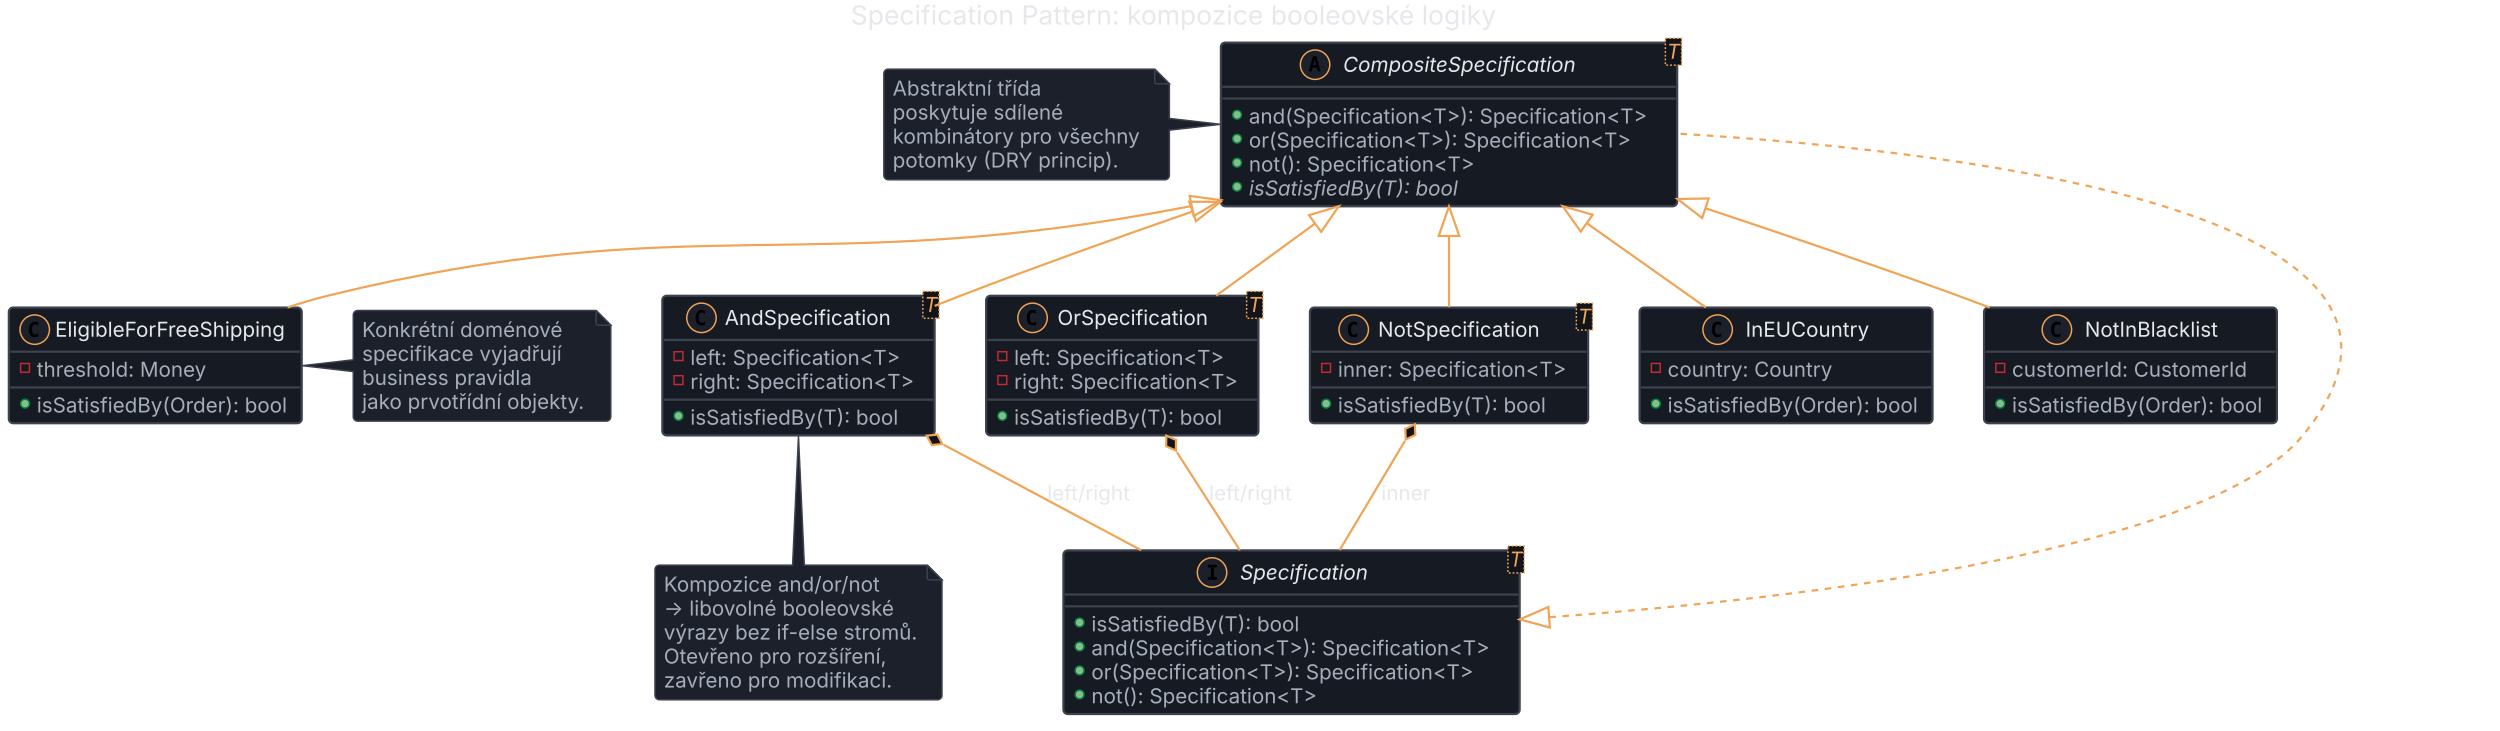
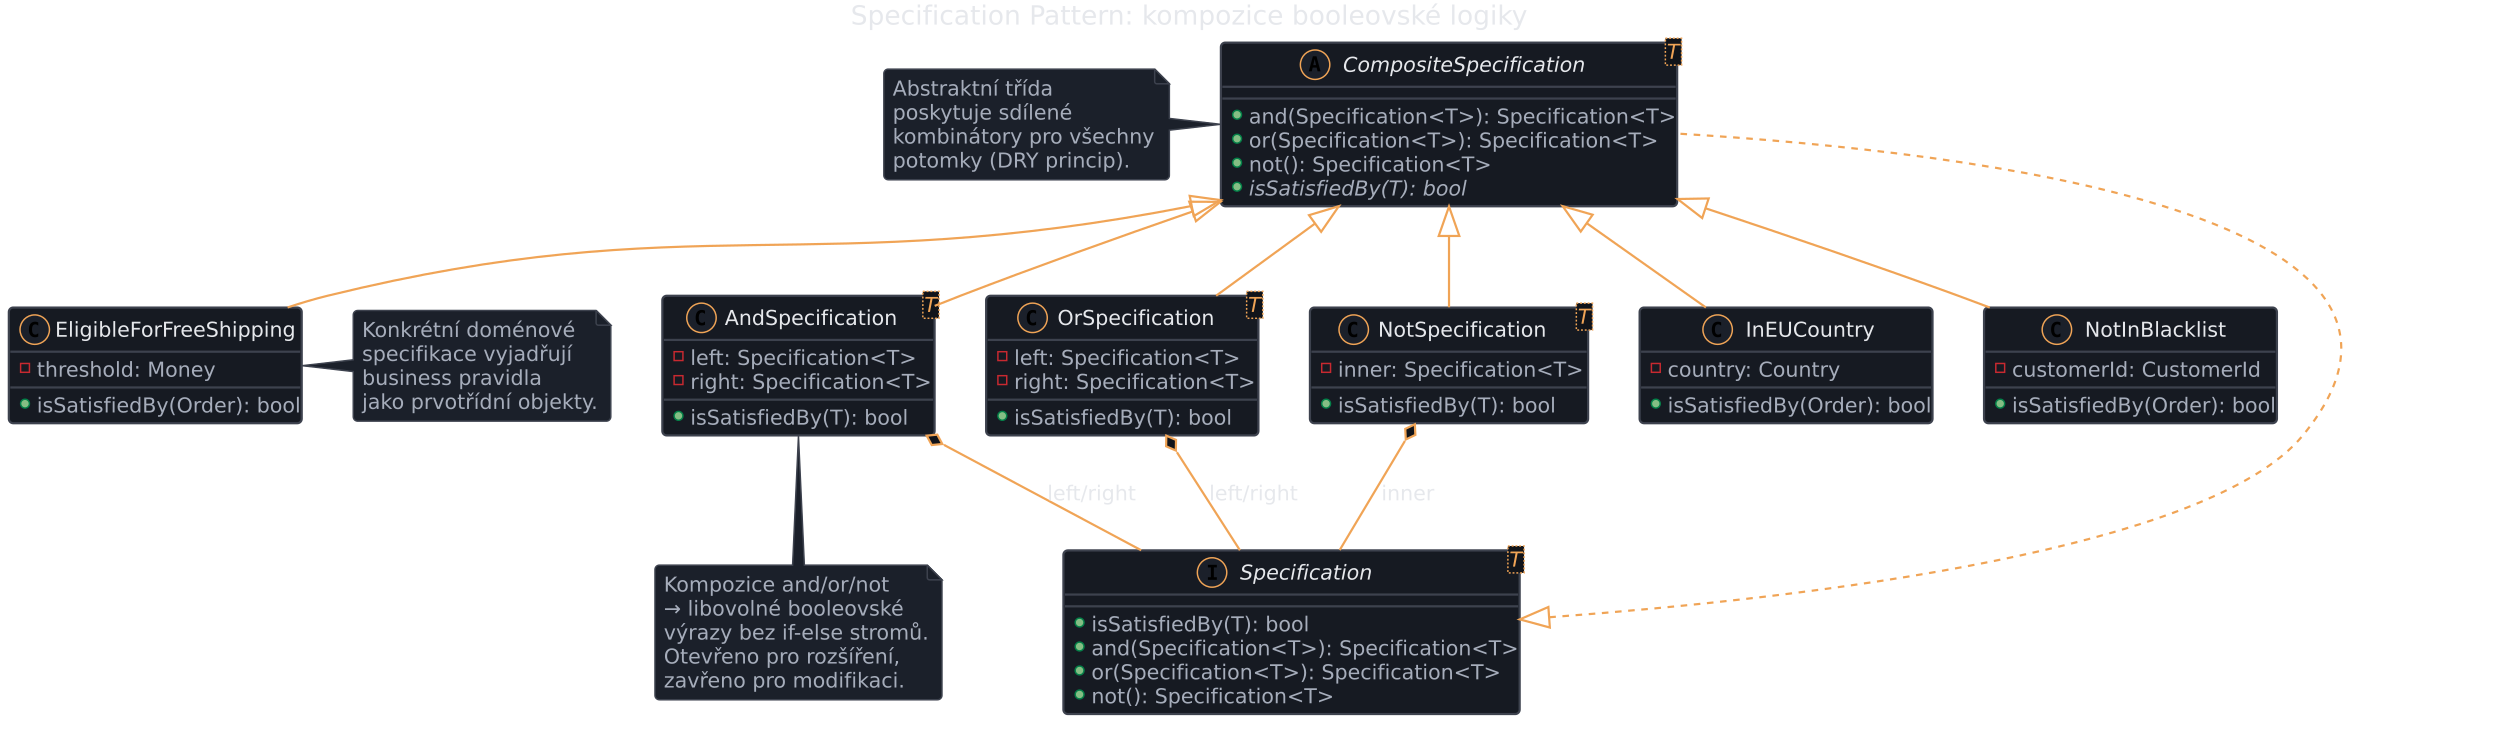
<svg xmlns="http://www.w3.org/2000/svg" contentScriptType="application/ecmascript" contentStyleType="text/css" height="775px" preserveAspectRatio="none" style="width:2654px;height:775px;background:#11141A;" version="1.1" viewBox="0 0 2654 775" width="2654.688px" zoomAndPan="magnify">
  <defs />
  <g>
-     <text fill="#E6E8EC" font-family="Inter, ui-sans-serif, system-ui, -apple-system, sans-serif" font-size="28.125" lengthAdjust="spacingAndGlyphs" textLength="707.812" x="903.125" y="26.106">Specification Pattern: kompozice booleovské logiky</text>
+     <text fill="#E6E8EC" font-family="DejaVu Sans" font-size="28.125" lengthAdjust="spacingAndGlyphs" textLength="707.812" x="903.125" y="26.106">Specification Pattern: kompozice booleovské logiky</text>
    <rect fill="#161A22" height="173.731" id="spec" rx="4.688" ry="4.688" style="stroke: #3D424E; stroke-width: 2.344;" width="484.375" x="1128.906" y="584.302" />
    <ellipse cx="1286.719" cy="607.739" fill="#1B202A" rx="15.625" ry="15.625" style="stroke: #F0A456; stroke-width: 1.562;" />
    <path d="M1282.3,602.393 L1282.3,599.609 L1291.797,599.609 L1291.797,602.393 L1288.623,602.393 L1288.623,612.769 L1291.797,612.769 L1291.797,615.552 L1282.3,615.552 L1282.3,612.769 L1285.474,612.769 L1285.474,602.393 L1282.3,602.393 Z " />
-     <text fill="#E6E8EC" font-family="Inter, ui-sans-serif, system-ui, -apple-system, sans-serif" font-size="21.875" font-style="italic" lengthAdjust="spacingAndGlyphs" textLength="135.938" x="1316.406" y="615.312">Specification</text>
+     <text fill="#E6E8EC" font-family="DejaVu Sans" font-size="21.875" font-style="italic" lengthAdjust="spacingAndGlyphs" textLength="135.938" x="1316.406" y="615.312">Specification</text>
    <rect fill="#11141A" height="28.589" style="stroke: #F0A456; stroke-width: 1.562; stroke-dasharray: 2.0,2.0;" width="17.188" x="1600.781" y="579.614" />
-     <text fill="#F0A456" font-family="Inter, ui-sans-serif, system-ui, -apple-system, sans-serif" font-size="21.875" font-style="italic" lengthAdjust="spacingAndGlyphs" textLength="14.062" x="1602.344" y="601.482">T</text>
+     <text fill="#F0A456" font-family="DejaVu Sans" font-size="21.875" font-style="italic" lengthAdjust="spacingAndGlyphs" textLength="14.062" x="1602.344" y="601.482">T</text>
    <line style="stroke: #3D424E; stroke-width: 2.344;" x1="1130.469" x2="1611.719" y1="631.177" y2="631.177" />
    <line style="stroke: #3D424E; stroke-width: 2.344;" x1="1130.469" x2="1611.719" y1="643.677" y2="643.677" />
    <ellipse cx="1146.094" cy="660.864" fill="#84BE84" rx="4.688" ry="4.688" style="stroke: #038048; stroke-width: 1.562;" />
-     <text fill="#A6ADBB" font-family="Inter, ui-sans-serif, system-ui, -apple-system, sans-serif" font-size="21.875" lengthAdjust="spacingAndGlyphs" textLength="225" x="1158.594" y="670.232">isSatisfiedBy(T): bool</text>
+     <text fill="#A6ADBB" font-family="DejaVu Sans" font-size="21.875" lengthAdjust="spacingAndGlyphs" textLength="225" x="1158.594" y="670.232">isSatisfiedBy(T): bool</text>
    <ellipse cx="1146.094" cy="686.328" fill="#84BE84" rx="4.688" ry="4.688" style="stroke: #038048; stroke-width: 1.562;" />
-     <text fill="#A6ADBB" font-family="Inter, ui-sans-serif, system-ui, -apple-system, sans-serif" font-size="21.875" lengthAdjust="spacingAndGlyphs" textLength="445.312" x="1158.594" y="695.696">and(Specification&lt;T&gt;): Specification&lt;T&gt;</text>
+     <text fill="#A6ADBB" font-family="DejaVu Sans" font-size="21.875" lengthAdjust="spacingAndGlyphs" textLength="445.312" x="1158.594" y="695.696">and(Specification&lt;T&gt;): Specification&lt;T&gt;</text>
    <ellipse cx="1146.094" cy="711.792" fill="#84BE84" rx="4.688" ry="4.688" style="stroke: #038048; stroke-width: 1.562;" />
-     <text fill="#A6ADBB" font-family="Inter, ui-sans-serif, system-ui, -apple-system, sans-serif" font-size="21.875" lengthAdjust="spacingAndGlyphs" textLength="426.562" x="1158.594" y="721.159">or(Specification&lt;T&gt;): Specification&lt;T&gt;</text>
+     <text fill="#A6ADBB" font-family="DejaVu Sans" font-size="21.875" lengthAdjust="spacingAndGlyphs" textLength="426.562" x="1158.594" y="721.159">or(Specification&lt;T&gt;): Specification&lt;T&gt;</text>
    <ellipse cx="1146.094" cy="737.256" fill="#84BE84" rx="4.688" ry="4.688" style="stroke: #038048; stroke-width: 1.562;" />
-     <text fill="#A6ADBB" font-family="Inter, ui-sans-serif, system-ui, -apple-system, sans-serif" font-size="21.875" lengthAdjust="spacingAndGlyphs" textLength="253.125" x="1158.594" y="746.623">not(): Specification&lt;T&gt;</text>
+     <text fill="#A6ADBB" font-family="DejaVu Sans" font-size="21.875" lengthAdjust="spacingAndGlyphs" textLength="253.125" x="1158.594" y="746.623">not(): Specification&lt;T&gt;</text>
    <rect fill="#161A22" height="173.731" id="composite" rx="4.688" ry="4.688" style="stroke: #3D424E; stroke-width: 2.344;" width="484.375" x="1296.094" y="45.239" />
    <ellipse cx="1396.094" cy="68.677" fill="#1B202A" rx="15.625" ry="15.625" style="stroke: #F0A456; stroke-width: 1.562;" />
    <path d="M1395.654,62.647 L1394.165,69.165 L1397.144,69.165 L1395.654,62.647 Z M1393.726,59.766 L1397.583,59.766 L1401.88,75.708 L1398.73,75.708 L1397.754,71.777 L1393.53,71.777 L1392.578,75.708 L1389.404,75.708 L1393.726,59.766 Z " />
-     <text fill="#E6E8EC" font-family="Inter, ui-sans-serif, system-ui, -apple-system, sans-serif" font-size="21.875" font-style="italic" lengthAdjust="spacingAndGlyphs" textLength="251.562" x="1425.781" y="76.25">CompositeSpecification</text>
+     <text fill="#E6E8EC" font-family="DejaVu Sans" font-size="21.875" font-style="italic" lengthAdjust="spacingAndGlyphs" textLength="251.562" x="1425.781" y="76.25">CompositeSpecification</text>
    <rect fill="#11141A" height="28.589" style="stroke: #F0A456; stroke-width: 1.562; stroke-dasharray: 2.0,2.0;" width="17.188" x="1767.969" y="40.552" />
-     <text fill="#F0A456" font-family="Inter, ui-sans-serif, system-ui, -apple-system, sans-serif" font-size="21.875" font-style="italic" lengthAdjust="spacingAndGlyphs" textLength="14.062" x="1769.531" y="62.419">T</text>
+     <text fill="#F0A456" font-family="DejaVu Sans" font-size="21.875" font-style="italic" lengthAdjust="spacingAndGlyphs" textLength="14.062" x="1769.531" y="62.419">T</text>
    <line style="stroke: #3D424E; stroke-width: 2.344;" x1="1297.656" x2="1778.906" y1="92.114" y2="92.114" />
    <line style="stroke: #3D424E; stroke-width: 2.344;" x1="1297.656" x2="1778.906" y1="104.614" y2="104.614" />
    <ellipse cx="1313.281" cy="121.802" fill="#84BE84" rx="4.688" ry="4.688" style="stroke: #038048; stroke-width: 1.562;" />
-     <text fill="#A6ADBB" font-family="Inter, ui-sans-serif, system-ui, -apple-system, sans-serif" font-size="21.875" lengthAdjust="spacingAndGlyphs" textLength="445.312" x="1325.781" y="131.169">and(Specification&lt;T&gt;): Specification&lt;T&gt;</text>
+     <text fill="#A6ADBB" font-family="DejaVu Sans" font-size="21.875" lengthAdjust="spacingAndGlyphs" textLength="445.312" x="1325.781" y="131.169">and(Specification&lt;T&gt;): Specification&lt;T&gt;</text>
    <ellipse cx="1313.281" cy="147.266" fill="#84BE84" rx="4.688" ry="4.688" style="stroke: #038048; stroke-width: 1.562;" />
-     <text fill="#A6ADBB" font-family="Inter, ui-sans-serif, system-ui, -apple-system, sans-serif" font-size="21.875" lengthAdjust="spacingAndGlyphs" textLength="426.562" x="1325.781" y="156.633">or(Specification&lt;T&gt;): Specification&lt;T&gt;</text>
+     <text fill="#A6ADBB" font-family="DejaVu Sans" font-size="21.875" lengthAdjust="spacingAndGlyphs" textLength="426.562" x="1325.781" y="156.633">or(Specification&lt;T&gt;): Specification&lt;T&gt;</text>
    <ellipse cx="1313.281" cy="172.73" fill="#84BE84" rx="4.688" ry="4.688" style="stroke: #038048; stroke-width: 1.562;" />
-     <text fill="#A6ADBB" font-family="Inter, ui-sans-serif, system-ui, -apple-system, sans-serif" font-size="21.875" lengthAdjust="spacingAndGlyphs" textLength="253.125" x="1325.781" y="182.097">not(): Specification&lt;T&gt;</text>
+     <text fill="#A6ADBB" font-family="DejaVu Sans" font-size="21.875" lengthAdjust="spacingAndGlyphs" textLength="253.125" x="1325.781" y="182.097">not(): Specification&lt;T&gt;</text>
    <ellipse cx="1313.281" cy="198.193" fill="#84BE84" rx="4.688" ry="4.688" style="stroke: #038048; stroke-width: 1.562;" />
-     <text fill="#A6ADBB" font-family="Inter, ui-sans-serif, system-ui, -apple-system, sans-serif" font-size="21.875" font-style="italic" lengthAdjust="spacingAndGlyphs" textLength="223.438" x="1325.781" y="207.561">isSatisfiedBy(T): bool</text>
+     <text fill="#A6ADBB" font-family="DejaVu Sans" font-size="21.875" font-style="italic" lengthAdjust="spacingAndGlyphs" textLength="223.438" x="1325.781" y="207.561">isSatisfiedBy(T): bool</text>
    <rect fill="#161A22" height="148.267" id="andSpec" rx="4.688" ry="4.688" style="stroke: #3D424E; stroke-width: 2.344;" width="289.062" x="703.125" y="313.989" />
    <ellipse cx="744.688" cy="337.427" fill="#1B202A" rx="15.625" ry="15.625" style="stroke: #F0A456; stroke-width: 1.562;" />
    <path d="M748.423,344.775 Q747.666,345.166 746.836,345.361 Q746.03,345.557 745.127,345.557 Q741.904,345.557 740.195,343.433 Q738.511,341.309 738.511,337.28 Q738.511,333.252 740.195,331.128 Q741.904,329.004 745.127,329.004 Q746.03,329.004 746.86,329.199 Q747.69,329.394 748.423,329.761 L748.423,333.276 Q747.617,332.519 746.836,332.178 Q746.079,331.836 745.273,331.836 Q743.54,331.836 742.661,333.203 Q741.782,334.57 741.782,337.28 Q741.782,339.966 742.661,341.357 Q743.54,342.725 745.273,342.725 Q746.079,342.725 746.836,342.383 Q747.617,342.017 748.423,341.284 L748.423,344.775 Z " />
-     <text fill="#E6E8EC" font-family="Inter, ui-sans-serif, system-ui, -apple-system, sans-serif" font-size="21.875" lengthAdjust="spacingAndGlyphs" textLength="178.125" x="769.375" y="345">AndSpecification</text>
+     <text fill="#E6E8EC" font-family="DejaVu Sans" font-size="21.875" lengthAdjust="spacingAndGlyphs" textLength="178.125" x="769.375" y="345">AndSpecification</text>
    <rect fill="#11141A" height="28.589" style="stroke: #F0A456; stroke-width: 1.562; stroke-dasharray: 2.0,2.0;" width="17.188" x="979.688" y="309.302" />
-     <text fill="#F0A456" font-family="Inter, ui-sans-serif, system-ui, -apple-system, sans-serif" font-size="21.875" font-style="italic" lengthAdjust="spacingAndGlyphs" textLength="14.062" x="981.25" y="331.169">T</text>
+     <text fill="#F0A456" font-family="DejaVu Sans" font-size="21.875" font-style="italic" lengthAdjust="spacingAndGlyphs" textLength="14.062" x="981.25" y="331.169">T</text>
    <line style="stroke: #3D424E; stroke-width: 2.344;" x1="704.688" x2="990.625" y1="360.864" y2="360.864" />
    <rect fill="none" height="9.375" style="stroke: #C82930; stroke-width: 1.562;" width="9.375" x="715.625" y="373.364" />
-     <text fill="#A6ADBB" font-family="Inter, ui-sans-serif, system-ui, -apple-system, sans-serif" font-size="21.875" lengthAdjust="spacingAndGlyphs" textLength="234.375" x="732.812" y="387.419">left: Specification&lt;T&gt;</text>
+     <text fill="#A6ADBB" font-family="DejaVu Sans" font-size="21.875" lengthAdjust="spacingAndGlyphs" textLength="234.375" x="732.812" y="387.419">left: Specification&lt;T&gt;</text>
    <rect fill="none" height="9.375" style="stroke: #C82930; stroke-width: 1.562;" width="9.375" x="715.625" y="398.828" />
-     <text fill="#A6ADBB" font-family="Inter, ui-sans-serif, system-ui, -apple-system, sans-serif" font-size="21.875" lengthAdjust="spacingAndGlyphs" textLength="250" x="732.812" y="412.883">right: Specification&lt;T&gt;</text>
+     <text fill="#A6ADBB" font-family="DejaVu Sans" font-size="21.875" lengthAdjust="spacingAndGlyphs" textLength="250" x="732.812" y="412.883">right: Specification&lt;T&gt;</text>
    <line style="stroke: #3D424E; stroke-width: 2.344;" x1="704.688" x2="990.625" y1="424.292" y2="424.292" />
    <ellipse cx="720.312" cy="441.479" fill="#84BE84" rx="4.688" ry="4.688" style="stroke: #038048; stroke-width: 1.562;" />
-     <text fill="#A6ADBB" font-family="Inter, ui-sans-serif, system-ui, -apple-system, sans-serif" font-size="21.875" lengthAdjust="spacingAndGlyphs" textLength="225" x="732.812" y="450.847">isSatisfiedBy(T): bool</text>
+     <text fill="#A6ADBB" font-family="DejaVu Sans" font-size="21.875" lengthAdjust="spacingAndGlyphs" textLength="225" x="732.812" y="450.847">isSatisfiedBy(T): bool</text>
    <rect fill="#161A22" height="148.267" id="orSpec" rx="4.688" ry="4.688" style="stroke: #3D424E; stroke-width: 2.344;" width="289.062" x="1046.875" y="313.989" />
    <ellipse cx="1096.172" cy="337.427" fill="#1B202A" rx="15.625" ry="15.625" style="stroke: #F0A456; stroke-width: 1.562;" />
    <path d="M1099.907,344.775 Q1099.15,345.166 1098.32,345.361 Q1097.515,345.557 1096.611,345.557 Q1093.389,345.557 1091.68,343.433 Q1089.995,341.309 1089.995,337.28 Q1089.995,333.252 1091.68,331.128 Q1093.389,329.004 1096.611,329.004 Q1097.515,329.004 1098.345,329.199 Q1099.175,329.394 1099.907,329.761 L1099.907,333.276 Q1099.102,332.519 1098.32,332.178 Q1097.563,331.836 1096.758,331.836 Q1095.024,331.836 1094.146,333.203 Q1093.267,334.57 1093.267,337.28 Q1093.267,339.966 1094.146,341.357 Q1095.024,342.725 1096.758,342.725 Q1097.563,342.725 1098.32,342.383 Q1099.102,342.017 1099.907,341.284 L1099.907,344.775 Z " />
-     <text fill="#E6E8EC" font-family="Inter, ui-sans-serif, system-ui, -apple-system, sans-serif" font-size="21.875" lengthAdjust="spacingAndGlyphs" textLength="160.938" x="1122.578" y="345">OrSpecification</text>
+     <text fill="#E6E8EC" font-family="DejaVu Sans" font-size="21.875" lengthAdjust="spacingAndGlyphs" textLength="160.938" x="1122.578" y="345">OrSpecification</text>
    <rect fill="#11141A" height="28.589" style="stroke: #F0A456; stroke-width: 1.562; stroke-dasharray: 2.0,2.0;" width="17.188" x="1323.438" y="309.302" />
-     <text fill="#F0A456" font-family="Inter, ui-sans-serif, system-ui, -apple-system, sans-serif" font-size="21.875" font-style="italic" lengthAdjust="spacingAndGlyphs" textLength="14.062" x="1325" y="331.169">T</text>
+     <text fill="#F0A456" font-family="DejaVu Sans" font-size="21.875" font-style="italic" lengthAdjust="spacingAndGlyphs" textLength="14.062" x="1325" y="331.169">T</text>
    <line style="stroke: #3D424E; stroke-width: 2.344;" x1="1048.438" x2="1334.375" y1="360.864" y2="360.864" />
    <rect fill="none" height="9.375" style="stroke: #C82930; stroke-width: 1.562;" width="9.375" x="1059.375" y="373.364" />
-     <text fill="#A6ADBB" font-family="Inter, ui-sans-serif, system-ui, -apple-system, sans-serif" font-size="21.875" lengthAdjust="spacingAndGlyphs" textLength="234.375" x="1076.562" y="387.419">left: Specification&lt;T&gt;</text>
+     <text fill="#A6ADBB" font-family="DejaVu Sans" font-size="21.875" lengthAdjust="spacingAndGlyphs" textLength="234.375" x="1076.562" y="387.419">left: Specification&lt;T&gt;</text>
    <rect fill="none" height="9.375" style="stroke: #C82930; stroke-width: 1.562;" width="9.375" x="1059.375" y="398.828" />
-     <text fill="#A6ADBB" font-family="Inter, ui-sans-serif, system-ui, -apple-system, sans-serif" font-size="21.875" lengthAdjust="spacingAndGlyphs" textLength="250" x="1076.562" y="412.883">right: Specification&lt;T&gt;</text>
+     <text fill="#A6ADBB" font-family="DejaVu Sans" font-size="21.875" lengthAdjust="spacingAndGlyphs" textLength="250" x="1076.562" y="412.883">right: Specification&lt;T&gt;</text>
    <line style="stroke: #3D424E; stroke-width: 2.344;" x1="1048.438" x2="1334.375" y1="424.292" y2="424.292" />
    <ellipse cx="1064.062" cy="441.479" fill="#84BE84" rx="4.688" ry="4.688" style="stroke: #038048; stroke-width: 1.562;" />
-     <text fill="#A6ADBB" font-family="Inter, ui-sans-serif, system-ui, -apple-system, sans-serif" font-size="21.875" lengthAdjust="spacingAndGlyphs" textLength="225" x="1076.562" y="450.847">isSatisfiedBy(T): bool</text>
+     <text fill="#A6ADBB" font-family="DejaVu Sans" font-size="21.875" lengthAdjust="spacingAndGlyphs" textLength="225" x="1076.562" y="450.847">isSatisfiedBy(T): bool</text>
    <rect fill="#161A22" height="122.803" id="notSpec" rx="4.688" ry="4.688" style="stroke: #3D424E; stroke-width: 2.344;" width="295.312" x="1390.625" y="326.489" />
    <ellipse cx="1437.109" cy="349.927" fill="#1B202A" rx="15.625" ry="15.625" style="stroke: #F0A456; stroke-width: 1.562;" />
    <path d="M1440.845,357.275 Q1440.088,357.666 1439.258,357.861 Q1438.452,358.057 1437.549,358.057 Q1434.326,358.057 1432.617,355.933 Q1430.933,353.809 1430.933,349.78 Q1430.933,345.752 1432.617,343.628 Q1434.326,341.504 1437.549,341.504 Q1438.452,341.504 1439.282,341.699 Q1440.112,341.894 1440.845,342.261 L1440.845,345.776 Q1440.039,345.019 1439.258,344.678 Q1438.501,344.336 1437.695,344.336 Q1435.962,344.336 1435.083,345.703 Q1434.204,347.07 1434.204,349.78 Q1434.204,352.466 1435.083,353.857 Q1435.962,355.225 1437.695,355.225 Q1438.501,355.225 1439.258,354.883 Q1440.039,354.517 1440.845,353.784 L1440.845,357.275 Z " />
-     <text fill="#E6E8EC" font-family="Inter, ui-sans-serif, system-ui, -apple-system, sans-serif" font-size="21.875" lengthAdjust="spacingAndGlyphs" textLength="173.438" x="1462.891" y="357.5">NotSpecification</text>
+     <text fill="#E6E8EC" font-family="DejaVu Sans" font-size="21.875" lengthAdjust="spacingAndGlyphs" textLength="173.438" x="1462.891" y="357.5">NotSpecification</text>
    <rect fill="#11141A" height="28.589" style="stroke: #F0A456; stroke-width: 1.562; stroke-dasharray: 2.0,2.0;" width="17.188" x="1673.438" y="321.802" />
-     <text fill="#F0A456" font-family="Inter, ui-sans-serif, system-ui, -apple-system, sans-serif" font-size="21.875" font-style="italic" lengthAdjust="spacingAndGlyphs" textLength="14.062" x="1675" y="343.669">T</text>
+     <text fill="#F0A456" font-family="DejaVu Sans" font-size="21.875" font-style="italic" lengthAdjust="spacingAndGlyphs" textLength="14.062" x="1675" y="343.669">T</text>
    <line style="stroke: #3D424E; stroke-width: 2.344;" x1="1392.188" x2="1684.375" y1="373.364" y2="373.364" />
    <rect fill="none" height="9.375" style="stroke: #C82930; stroke-width: 1.562;" width="9.375" x="1403.125" y="385.864" />
-     <text fill="#A6ADBB" font-family="Inter, ui-sans-serif, system-ui, -apple-system, sans-serif" font-size="21.875" lengthAdjust="spacingAndGlyphs" textLength="256.25" x="1420.312" y="399.919">inner: Specification&lt;T&gt;</text>
+     <text fill="#A6ADBB" font-family="DejaVu Sans" font-size="21.875" lengthAdjust="spacingAndGlyphs" textLength="256.25" x="1420.312" y="399.919">inner: Specification&lt;T&gt;</text>
    <line style="stroke: #3D424E; stroke-width: 2.344;" x1="1392.188" x2="1684.375" y1="411.328" y2="411.328" />
    <ellipse cx="1407.812" cy="428.516" fill="#84BE84" rx="4.688" ry="4.688" style="stroke: #038048; stroke-width: 1.562;" />
-     <text fill="#A6ADBB" font-family="Inter, ui-sans-serif, system-ui, -apple-system, sans-serif" font-size="21.875" lengthAdjust="spacingAndGlyphs" textLength="225" x="1420.312" y="437.883">isSatisfiedBy(T): bool</text>
+     <text fill="#A6ADBB" font-family="DejaVu Sans" font-size="21.875" lengthAdjust="spacingAndGlyphs" textLength="225" x="1420.312" y="437.883">isSatisfiedBy(T): bool</text>
    <rect fill="#161A22" height="122.803" id="ps" rx="4.688" ry="4.688" style="stroke: #3D424E; stroke-width: 2.344;" width="310.938" x="9.375" y="326.489" />
    <ellipse cx="36.875" cy="349.927" fill="#1B202A" rx="15.625" ry="15.625" style="stroke: #F0A456; stroke-width: 1.562;" />
    <path d="M40.61,357.275 Q39.853,357.666 39.023,357.861 Q38.218,358.057 37.315,358.057 Q34.092,358.057 32.383,355.933 Q30.698,353.809 30.698,349.78 Q30.698,345.752 32.383,343.628 Q34.092,341.504 37.315,341.504 Q38.218,341.504 39.048,341.699 Q39.878,341.894 40.61,342.261 L40.61,345.776 Q39.805,345.019 39.023,344.678 Q38.267,344.336 37.461,344.336 Q35.727,344.336 34.849,345.703 Q33.97,347.07 33.97,349.78 Q33.97,352.466 34.849,353.857 Q35.727,355.225 37.461,355.225 Q38.267,355.225 39.023,354.883 Q39.805,354.517 40.61,353.784 L40.61,357.275 Z " />
-     <text fill="#E6E8EC" font-family="Inter, ui-sans-serif, system-ui, -apple-system, sans-serif" font-size="21.875" lengthAdjust="spacingAndGlyphs" textLength="251.562" x="58.438" y="357.5">EligibleForFreeShipping</text>
+     <text fill="#E6E8EC" font-family="DejaVu Sans" font-size="21.875" lengthAdjust="spacingAndGlyphs" textLength="251.562" x="58.438" y="357.5">EligibleForFreeShipping</text>
    <line style="stroke: #3D424E; stroke-width: 2.344;" x1="10.938" x2="318.75" y1="373.364" y2="373.364" />
    <rect fill="none" height="9.375" style="stroke: #C82930; stroke-width: 1.562;" width="9.375" x="21.875" y="385.864" />
-     <text fill="#A6ADBB" font-family="Inter, ui-sans-serif, system-ui, -apple-system, sans-serif" font-size="21.875" lengthAdjust="spacingAndGlyphs" textLength="189.062" x="39.062" y="399.919">threshold: Money</text>
+     <text fill="#A6ADBB" font-family="DejaVu Sans" font-size="21.875" lengthAdjust="spacingAndGlyphs" textLength="189.062" x="39.062" y="399.919">threshold: Money</text>
    <line style="stroke: #3D424E; stroke-width: 2.344;" x1="10.938" x2="318.75" y1="411.328" y2="411.328" />
    <ellipse cx="26.562" cy="428.516" fill="#84BE84" rx="4.688" ry="4.688" style="stroke: #038048; stroke-width: 1.562;" />
-     <text fill="#A6ADBB" font-family="Inter, ui-sans-serif, system-ui, -apple-system, sans-serif" font-size="21.875" lengthAdjust="spacingAndGlyphs" textLength="271.875" x="39.062" y="437.883">isSatisfiedBy(Order): bool</text>
+     <text fill="#A6ADBB" font-family="DejaVu Sans" font-size="21.875" lengthAdjust="spacingAndGlyphs" textLength="271.875" x="39.062" y="437.883">isSatisfiedBy(Order): bool</text>
    <rect fill="#161A22" height="122.803" id="ineu" rx="4.688" ry="4.688" style="stroke: #3D424E; stroke-width: 2.344;" width="310.938" x="1740.625" y="326.489" />
    <ellipse cx="1823.438" cy="349.927" fill="#1B202A" rx="15.625" ry="15.625" style="stroke: #F0A456; stroke-width: 1.562;" />
    <path d="M1827.173,357.275 Q1826.416,357.666 1825.586,357.861 Q1824.78,358.057 1823.877,358.057 Q1820.654,358.057 1818.945,355.933 Q1817.261,353.809 1817.261,349.78 Q1817.261,345.752 1818.945,343.628 Q1820.654,341.504 1823.877,341.504 Q1824.78,341.504 1825.61,341.699 Q1826.44,341.894 1827.173,342.261 L1827.173,345.776 Q1826.367,345.019 1825.586,344.678 Q1824.829,344.336 1824.023,344.336 Q1822.29,344.336 1821.411,345.703 Q1820.532,347.07 1820.532,349.78 Q1820.532,352.466 1821.411,353.857 Q1822.29,355.225 1824.023,355.225 Q1824.829,355.225 1825.586,354.883 Q1826.367,354.517 1827.173,353.784 L1827.173,357.275 Z " />
-     <text fill="#E6E8EC" font-family="Inter, ui-sans-serif, system-ui, -apple-system, sans-serif" font-size="21.875" lengthAdjust="spacingAndGlyphs" textLength="132.812" x="1853.125" y="357.5">InEUCountry</text>
+     <text fill="#E6E8EC" font-family="DejaVu Sans" font-size="21.875" lengthAdjust="spacingAndGlyphs" textLength="132.812" x="1853.125" y="357.5">InEUCountry</text>
    <line style="stroke: #3D424E; stroke-width: 2.344;" x1="1742.188" x2="2050" y1="373.364" y2="373.364" />
    <rect fill="none" height="9.375" style="stroke: #C82930; stroke-width: 1.562;" width="9.375" x="1753.125" y="385.864" />
-     <text fill="#A6ADBB" font-family="Inter, ui-sans-serif, system-ui, -apple-system, sans-serif" font-size="21.875" lengthAdjust="spacingAndGlyphs" textLength="179.688" x="1770.312" y="399.919">country: Country</text>
+     <text fill="#A6ADBB" font-family="DejaVu Sans" font-size="21.875" lengthAdjust="spacingAndGlyphs" textLength="179.688" x="1770.312" y="399.919">country: Country</text>
    <line style="stroke: #3D424E; stroke-width: 2.344;" x1="1742.188" x2="2050" y1="411.328" y2="411.328" />
    <ellipse cx="1757.812" cy="428.516" fill="#84BE84" rx="4.688" ry="4.688" style="stroke: #038048; stroke-width: 1.562;" />
-     <text fill="#A6ADBB" font-family="Inter, ui-sans-serif, system-ui, -apple-system, sans-serif" font-size="21.875" lengthAdjust="spacingAndGlyphs" textLength="271.875" x="1770.312" y="437.883">isSatisfiedBy(Order): bool</text>
+     <text fill="#A6ADBB" font-family="DejaVu Sans" font-size="21.875" lengthAdjust="spacingAndGlyphs" textLength="271.875" x="1770.312" y="437.883">isSatisfiedBy(Order): bool</text>
    <rect fill="#161A22" height="122.803" id="nib" rx="4.688" ry="4.688" style="stroke: #3D424E; stroke-width: 2.344;" width="310.938" x="2106.25" y="326.489" />
    <ellipse cx="2183.594" cy="349.927" fill="#1B202A" rx="15.625" ry="15.625" style="stroke: #F0A456; stroke-width: 1.562;" />
    <path d="M2187.329,357.275 Q2186.572,357.666 2185.742,357.861 Q2184.936,358.057 2184.033,358.057 Q2180.811,358.057 2179.102,355.933 Q2177.417,353.809 2177.417,349.78 Q2177.417,345.752 2179.102,343.628 Q2180.811,341.504 2184.033,341.504 Q2184.936,341.504 2185.767,341.699 Q2186.597,341.894 2187.329,342.261 L2187.329,345.776 Q2186.523,345.019 2185.742,344.678 Q2184.985,344.336 2184.18,344.336 Q2182.446,344.336 2181.567,345.703 Q2180.689,347.07 2180.689,349.78 Q2180.689,352.466 2181.567,353.857 Q2182.446,355.225 2184.18,355.225 Q2184.985,355.225 2185.742,354.883 Q2186.523,354.517 2187.329,353.784 L2187.329,357.275 Z " />
-     <text fill="#E6E8EC" font-family="Inter, ui-sans-serif, system-ui, -apple-system, sans-serif" font-size="21.875" lengthAdjust="spacingAndGlyphs" textLength="143.75" x="2213.281" y="357.5">NotInBlacklist</text>
+     <text fill="#E6E8EC" font-family="DejaVu Sans" font-size="21.875" lengthAdjust="spacingAndGlyphs" textLength="143.75" x="2213.281" y="357.5">NotInBlacklist</text>
    <line style="stroke: #3D424E; stroke-width: 2.344;" x1="2107.812" x2="2415.625" y1="373.364" y2="373.364" />
    <rect fill="none" height="9.375" style="stroke: #C82930; stroke-width: 1.562;" width="9.375" x="2118.75" y="385.864" />
-     <text fill="#A6ADBB" font-family="Inter, ui-sans-serif, system-ui, -apple-system, sans-serif" font-size="21.875" lengthAdjust="spacingAndGlyphs" textLength="260.938" x="2135.938" y="399.919">customerId: CustomerId</text>
+     <text fill="#A6ADBB" font-family="DejaVu Sans" font-size="21.875" lengthAdjust="spacingAndGlyphs" textLength="260.938" x="2135.938" y="399.919">customerId: CustomerId</text>
    <line style="stroke: #3D424E; stroke-width: 2.344;" x1="2107.812" x2="2415.625" y1="411.328" y2="411.328" />
    <ellipse cx="2123.438" cy="428.516" fill="#84BE84" rx="4.688" ry="4.688" style="stroke: #038048; stroke-width: 1.562;" />
-     <text fill="#A6ADBB" font-family="Inter, ui-sans-serif, system-ui, -apple-system, sans-serif" font-size="21.875" lengthAdjust="spacingAndGlyphs" textLength="271.875" x="2135.938" y="437.883">isSatisfiedBy(Order): bool</text>
+     <text fill="#A6ADBB" font-family="DejaVu Sans" font-size="21.875" lengthAdjust="spacingAndGlyphs" textLength="271.875" x="2135.938" y="437.883">isSatisfiedBy(Order): bool</text>
    <path d="M375,334.302 L375,381.958 L320.672,388.208 L375,394.458 L375,442.407 A4.688,4.688 0 0 0 379.688,447.095 L643.75,447.095 A4.688,4.688 0 0 0 648.438,442.407 L648.438,345.239 L632.812,329.614 L379.688,329.614 A4.688,4.688 0 0 0 375,334.302 " fill="#1B202A" style="stroke: #3D424E; stroke-width: 1.562;" />
    <path d="M632.812,329.614 L632.812,342.896 A2.344,2.344 0 0 0 635.156,345.239 L648.438,345.239 L632.812,329.614 " fill="#1B202A" style="stroke: #3D424E; stroke-width: 1.562;" />
-     <text fill="#A6ADBB" font-family="Inter, ui-sans-serif, system-ui, -apple-system, sans-serif" font-size="21.875" lengthAdjust="spacingAndGlyphs" textLength="225" x="384.375" y="357.732">Konkrétní doménové</text>
-     <text fill="#A6ADBB" font-family="Inter, ui-sans-serif, system-ui, -apple-system, sans-serif" font-size="21.875" lengthAdjust="spacingAndGlyphs" textLength="210.938" x="384.375" y="383.195">specifikace vyjadřují</text>
-     <text fill="#A6ADBB" font-family="Inter, ui-sans-serif, system-ui, -apple-system, sans-serif" font-size="21.875" lengthAdjust="spacingAndGlyphs" textLength="185.938" x="384.375" y="408.659">business pravidla</text>
-     <text fill="#A6ADBB" font-family="Inter, ui-sans-serif, system-ui, -apple-system, sans-serif" font-size="21.875" lengthAdjust="spacingAndGlyphs" textLength="240.625" x="384.375" y="434.123">jako prvotřídní objekty.</text>
+     <text fill="#A6ADBB" font-family="DejaVu Sans" font-size="21.875" lengthAdjust="spacingAndGlyphs" textLength="225" x="384.375" y="357.732">Konkrétní doménové</text>
+     <text fill="#A6ADBB" font-family="DejaVu Sans" font-size="21.875" lengthAdjust="spacingAndGlyphs" textLength="210.938" x="384.375" y="383.195">specifikace vyjadřují</text>
+     <text fill="#A6ADBB" font-family="DejaVu Sans" font-size="21.875" lengthAdjust="spacingAndGlyphs" textLength="185.938" x="384.375" y="408.659">business pravidla</text>
+     <text fill="#A6ADBB" font-family="DejaVu Sans" font-size="21.875" lengthAdjust="spacingAndGlyphs" textLength="240.625" x="384.375" y="434.123">jako prvotřídní objekty.</text>
    <path d="M695.312,604.614 L695.312,738.184 A4.688,4.688 0 0 0 700,742.871 L995.312,742.871 A4.688,4.688 0 0 0 1000,738.184 L1000,615.552 L984.375,599.927 L853.906,599.927 L847.656,462.521 L841.406,599.927 L700,599.927 A4.688,4.688 0 0 0 695.312,604.614 " fill="#1B202A" style="stroke: #3D424E; stroke-width: 1.562;" />
    <path d="M984.375,599.927 L984.375,613.208 A2.344,2.344 0 0 0 986.719,615.552 L1000,615.552 L984.375,599.927 " fill="#1B202A" style="stroke: #3D424E; stroke-width: 1.562;" />
-     <text fill="#A6ADBB" font-family="Inter, ui-sans-serif, system-ui, -apple-system, sans-serif" font-size="21.875" lengthAdjust="spacingAndGlyphs" textLength="240.625" x="704.688" y="628.044">Kompozice and/or/not</text>
-     <text fill="#A6ADBB" font-family="Inter, ui-sans-serif, system-ui, -apple-system, sans-serif" font-size="21.875" lengthAdjust="spacingAndGlyphs" textLength="251.562" x="704.688" y="653.508">→ libovolné booleovské</text>
-     <text fill="#A6ADBB" font-family="Inter, ui-sans-serif, system-ui, -apple-system, sans-serif" font-size="21.875" lengthAdjust="spacingAndGlyphs" textLength="271.875" x="704.688" y="678.972">výrazy bez if-else stromů.</text>
-     <text fill="#A6ADBB" font-family="Inter, ui-sans-serif, system-ui, -apple-system, sans-serif" font-size="21.875" lengthAdjust="spacingAndGlyphs" textLength="246.875" x="704.688" y="704.436">Otevřeno pro rozšíření,</text>
-     <text fill="#A6ADBB" font-family="Inter, ui-sans-serif, system-ui, -apple-system, sans-serif" font-size="21.875" lengthAdjust="spacingAndGlyphs" textLength="246.875" x="704.688" y="729.9">zavřeno pro modifikaci.</text>
+     <text fill="#A6ADBB" font-family="DejaVu Sans" font-size="21.875" lengthAdjust="spacingAndGlyphs" textLength="240.625" x="704.688" y="628.044">Kompozice and/or/not</text>
+     <text fill="#A6ADBB" font-family="DejaVu Sans" font-size="21.875" lengthAdjust="spacingAndGlyphs" textLength="251.562" x="704.688" y="653.508">→ libovolné booleovské</text>
+     <text fill="#A6ADBB" font-family="DejaVu Sans" font-size="21.875" lengthAdjust="spacingAndGlyphs" textLength="271.875" x="704.688" y="678.972">výrazy bez if-else stromů.</text>
+     <text fill="#A6ADBB" font-family="DejaVu Sans" font-size="21.875" lengthAdjust="spacingAndGlyphs" textLength="246.875" x="704.688" y="704.436">Otevřeno pro rozšíření,</text>
+     <text fill="#A6ADBB" font-family="DejaVu Sans" font-size="21.875" lengthAdjust="spacingAndGlyphs" textLength="246.875" x="704.688" y="729.9">zavřeno pro modifikaci.</text>
    <path d="M938.281,78.052 L938.281,186.157 A4.688,4.688 0 0 0 942.969,190.845 L1236.719,190.845 A4.688,4.688 0 0 0 1241.406,186.157 L1241.406,138.208 L1295.656,131.958 L1241.406,125.708 L1241.406,88.989 L1225.781,73.364 L942.969,73.364 A4.688,4.688 0 0 0 938.281,78.052 " fill="#1B202A" style="stroke: #3D424E; stroke-width: 1.562;" />
    <path d="M1225.781,73.364 L1225.781,86.645 A2.344,2.344 0 0 0 1228.125,88.989 L1241.406,88.989 L1225.781,73.364 " fill="#1B202A" style="stroke: #3D424E; stroke-width: 1.562;" />
-     <text fill="#A6ADBB" font-family="Inter, ui-sans-serif, system-ui, -apple-system, sans-serif" font-size="21.875" lengthAdjust="spacingAndGlyphs" textLength="160.938" x="947.656" y="101.482">Abstraktní třída</text>
-     <text fill="#A6ADBB" font-family="Inter, ui-sans-serif, system-ui, -apple-system, sans-serif" font-size="21.875" lengthAdjust="spacingAndGlyphs" textLength="189.062" x="947.656" y="126.945">poskytuje sdílené</text>
-     <text fill="#A6ADBB" font-family="Inter, ui-sans-serif, system-ui, -apple-system, sans-serif" font-size="21.875" lengthAdjust="spacingAndGlyphs" textLength="270.312" x="947.656" y="152.409">kombinátory pro všechny</text>
-     <text fill="#A6ADBB" font-family="Inter, ui-sans-serif, system-ui, -apple-system, sans-serif" font-size="21.875" lengthAdjust="spacingAndGlyphs" textLength="246.875" x="947.656" y="177.873">potomky (DRY princip).</text>
+     <text fill="#A6ADBB" font-family="DejaVu Sans" font-size="21.875" lengthAdjust="spacingAndGlyphs" textLength="160.938" x="947.656" y="101.482">Abstraktní třída</text>
+     <text fill="#A6ADBB" font-family="DejaVu Sans" font-size="21.875" lengthAdjust="spacingAndGlyphs" textLength="189.062" x="947.656" y="126.945">poskytuje sdílené</text>
+     <text fill="#A6ADBB" font-family="DejaVu Sans" font-size="21.875" lengthAdjust="spacingAndGlyphs" textLength="270.312" x="947.656" y="152.409">kombinátory pro všechny</text>
+     <text fill="#A6ADBB" font-family="DejaVu Sans" font-size="21.875" lengthAdjust="spacingAndGlyphs" textLength="246.875" x="947.656" y="177.873">potomky (DRY princip).</text>
    <path d="M1644.719,655.286 C1928.641,634.161 2344.953,583.052 2444.531,462.427 C2636.469,229.927 2109.656,161.77 1780.5,141.802 " fill="none" id="spec&lt;-composite" style="stroke: #F0A456; stroke-width: 2.344; stroke-dasharray: 7.0,7.0;" />
    <polygon fill="none" points="1645.312,666.208,1613.359,657.536,1643.75,644.38,1645.312,666.208" style="stroke: #F0A456; stroke-width: 2.344;" />
    <path d="M1265.984,224.52 C1186.172,252.192 1099.016,283.396 1019.531,313.989 C1010.609,317.427 1001.469,321.021 992.266,324.724 " fill="none" id="composite&lt;-andSpec" style="stroke: #F0A456; stroke-width: 2.344;" />
    <polygon fill="none" points="1262.5,214.145,1295.609,214.286,1269.625,234.833,1262.5,214.145" style="stroke: #F0A456; stroke-width: 2.344;" />
    <path d="M1396.062,237.302 C1360.812,263.021 1323.781,290.052 1291.062,313.927 " fill="none" id="composite&lt;-orSpec" style="stroke: #F0A456; stroke-width: 2.344;" />
    <polygon fill="none" points="1389.641,228.442,1421.328,218.864,1402.531,246.114,1389.641,228.442" style="stroke: #F0A456; stroke-width: 2.344;" />
    <path d="M1538.281,250.567 C1538.281,276.739 1538.281,303.458 1538.281,326.208 " fill="none" id="composite&lt;-notSpec" style="stroke: #F0A456; stroke-width: 2.344;" />
    <polygon fill="none" points="1527.344,250.474,1538.281,219.224,1549.219,250.474,1527.344,250.474" style="stroke: #F0A456; stroke-width: 2.344;" />
    <path d="M1264.781,218.724 C859.359,297.974 737.266,218.333 347.656,313.989 C333.719,317.411 319.453,321.661 305.312,326.38 " fill="none" id="composite&lt;-ps" style="stroke: #F0A456; stroke-width: 2.344;" />
    <polygon fill="none" points="1262.953,207.927,1295.75,212.458,1267.281,229.364,1262.953,207.927" style="stroke: #F0A456; stroke-width: 2.344;" />
    <path d="M1684.562,237.005 C1727.562,267.427 1773.172,299.677 1810.969,326.427 " fill="none" id="composite&lt;-ineu" style="stroke: #F0A456; stroke-width: 2.344;" />
    <polygon fill="none" points="1678.109,245.849,1658.922,218.864,1690.75,227.989,1678.109,245.849" style="stroke: #F0A456; stroke-width: 2.344;" />
    <path d="M1810.875,221.208 C1896.969,249.786 1992.234,282.333 2078.906,313.989 C2089.812,317.974 2101.047,322.177 2112.328,326.489 " fill="none" id="composite&lt;-nib" style="stroke: #F0A456; stroke-width: 2.344;" />
    <polygon fill="none" points="1807.062,231.474,1780.828,211.27,1813.922,210.692,1807.062,231.474" style="stroke: #F0A456; stroke-width: 2.344;" />
    <path d="M1002.109,472.302 C1068.047,507.536 1144.969,548.63 1211.469,584.161 " fill="none" id="andSpec&lt;-spec" style="stroke: #F0A456; stroke-width: 2.344;" />
    <polygon fill="#11141A" points="983.812,462.521,989.131,472.454,1000.346,471.364,995.027,461.431,983.812,462.521" style="stroke: #F0A456; stroke-width: 2.344;" />
-     <text fill="#E6E8EC" font-family="Inter, ui-sans-serif, system-ui, -apple-system, sans-serif" font-size="21.875" lengthAdjust="spacingAndGlyphs" textLength="89.062" x="1111.719" y="531.169">left/right</text>
+     <text fill="#E6E8EC" font-family="DejaVu Sans" font-size="21.875" lengthAdjust="spacingAndGlyphs" textLength="89.062" x="1111.719" y="531.169">left/right</text>
    <path d="M1249.422,480.067 C1270.875,513.474 1295.125,551.208 1316.297,584.161 " fill="none" id="orSpec&lt;-spec" style="stroke: #F0A456; stroke-width: 2.344;" />
    <polygon fill="#11141A" points="1238.141,462.521,1237.948,473.786,1248.274,478.297,1248.466,467.031,1238.141,462.521" style="stroke: #F0A456; stroke-width: 2.344;" />
-     <text fill="#E6E8EC" font-family="Inter, ui-sans-serif, system-ui, -apple-system, sans-serif" font-size="21.875" lengthAdjust="spacingAndGlyphs" textLength="89.062" x="1283.594" y="531.169">left/right</text>
+     <text fill="#E6E8EC" font-family="DejaVu Sans" font-size="21.875" lengthAdjust="spacingAndGlyphs" textLength="89.062" x="1283.594" y="531.169">left/right</text>
    <path d="M1491.469,468.099 C1469.906,504.161 1444.266,547.052 1422.203,583.958 " fill="none" id="notSpec&lt;-spec" style="stroke: #F0A456; stroke-width: 2.344;" />
    <polygon fill="#11141A" points="1502,450.458,1491.825,455.297,1492.378,466.55,1502.553,461.712,1502,450.458" style="stroke: #F0A456; stroke-width: 2.344;" />
-     <text fill="#E6E8EC" font-family="Inter, ui-sans-serif, system-ui, -apple-system, sans-serif" font-size="21.875" lengthAdjust="spacingAndGlyphs" textLength="54.688" x="1466.406" y="531.169">inner</text>
+     <text fill="#E6E8EC" font-family="DejaVu Sans" font-size="21.875" lengthAdjust="spacingAndGlyphs" textLength="54.688" x="1466.406" y="531.169">inner</text>
  </g>
</svg>
